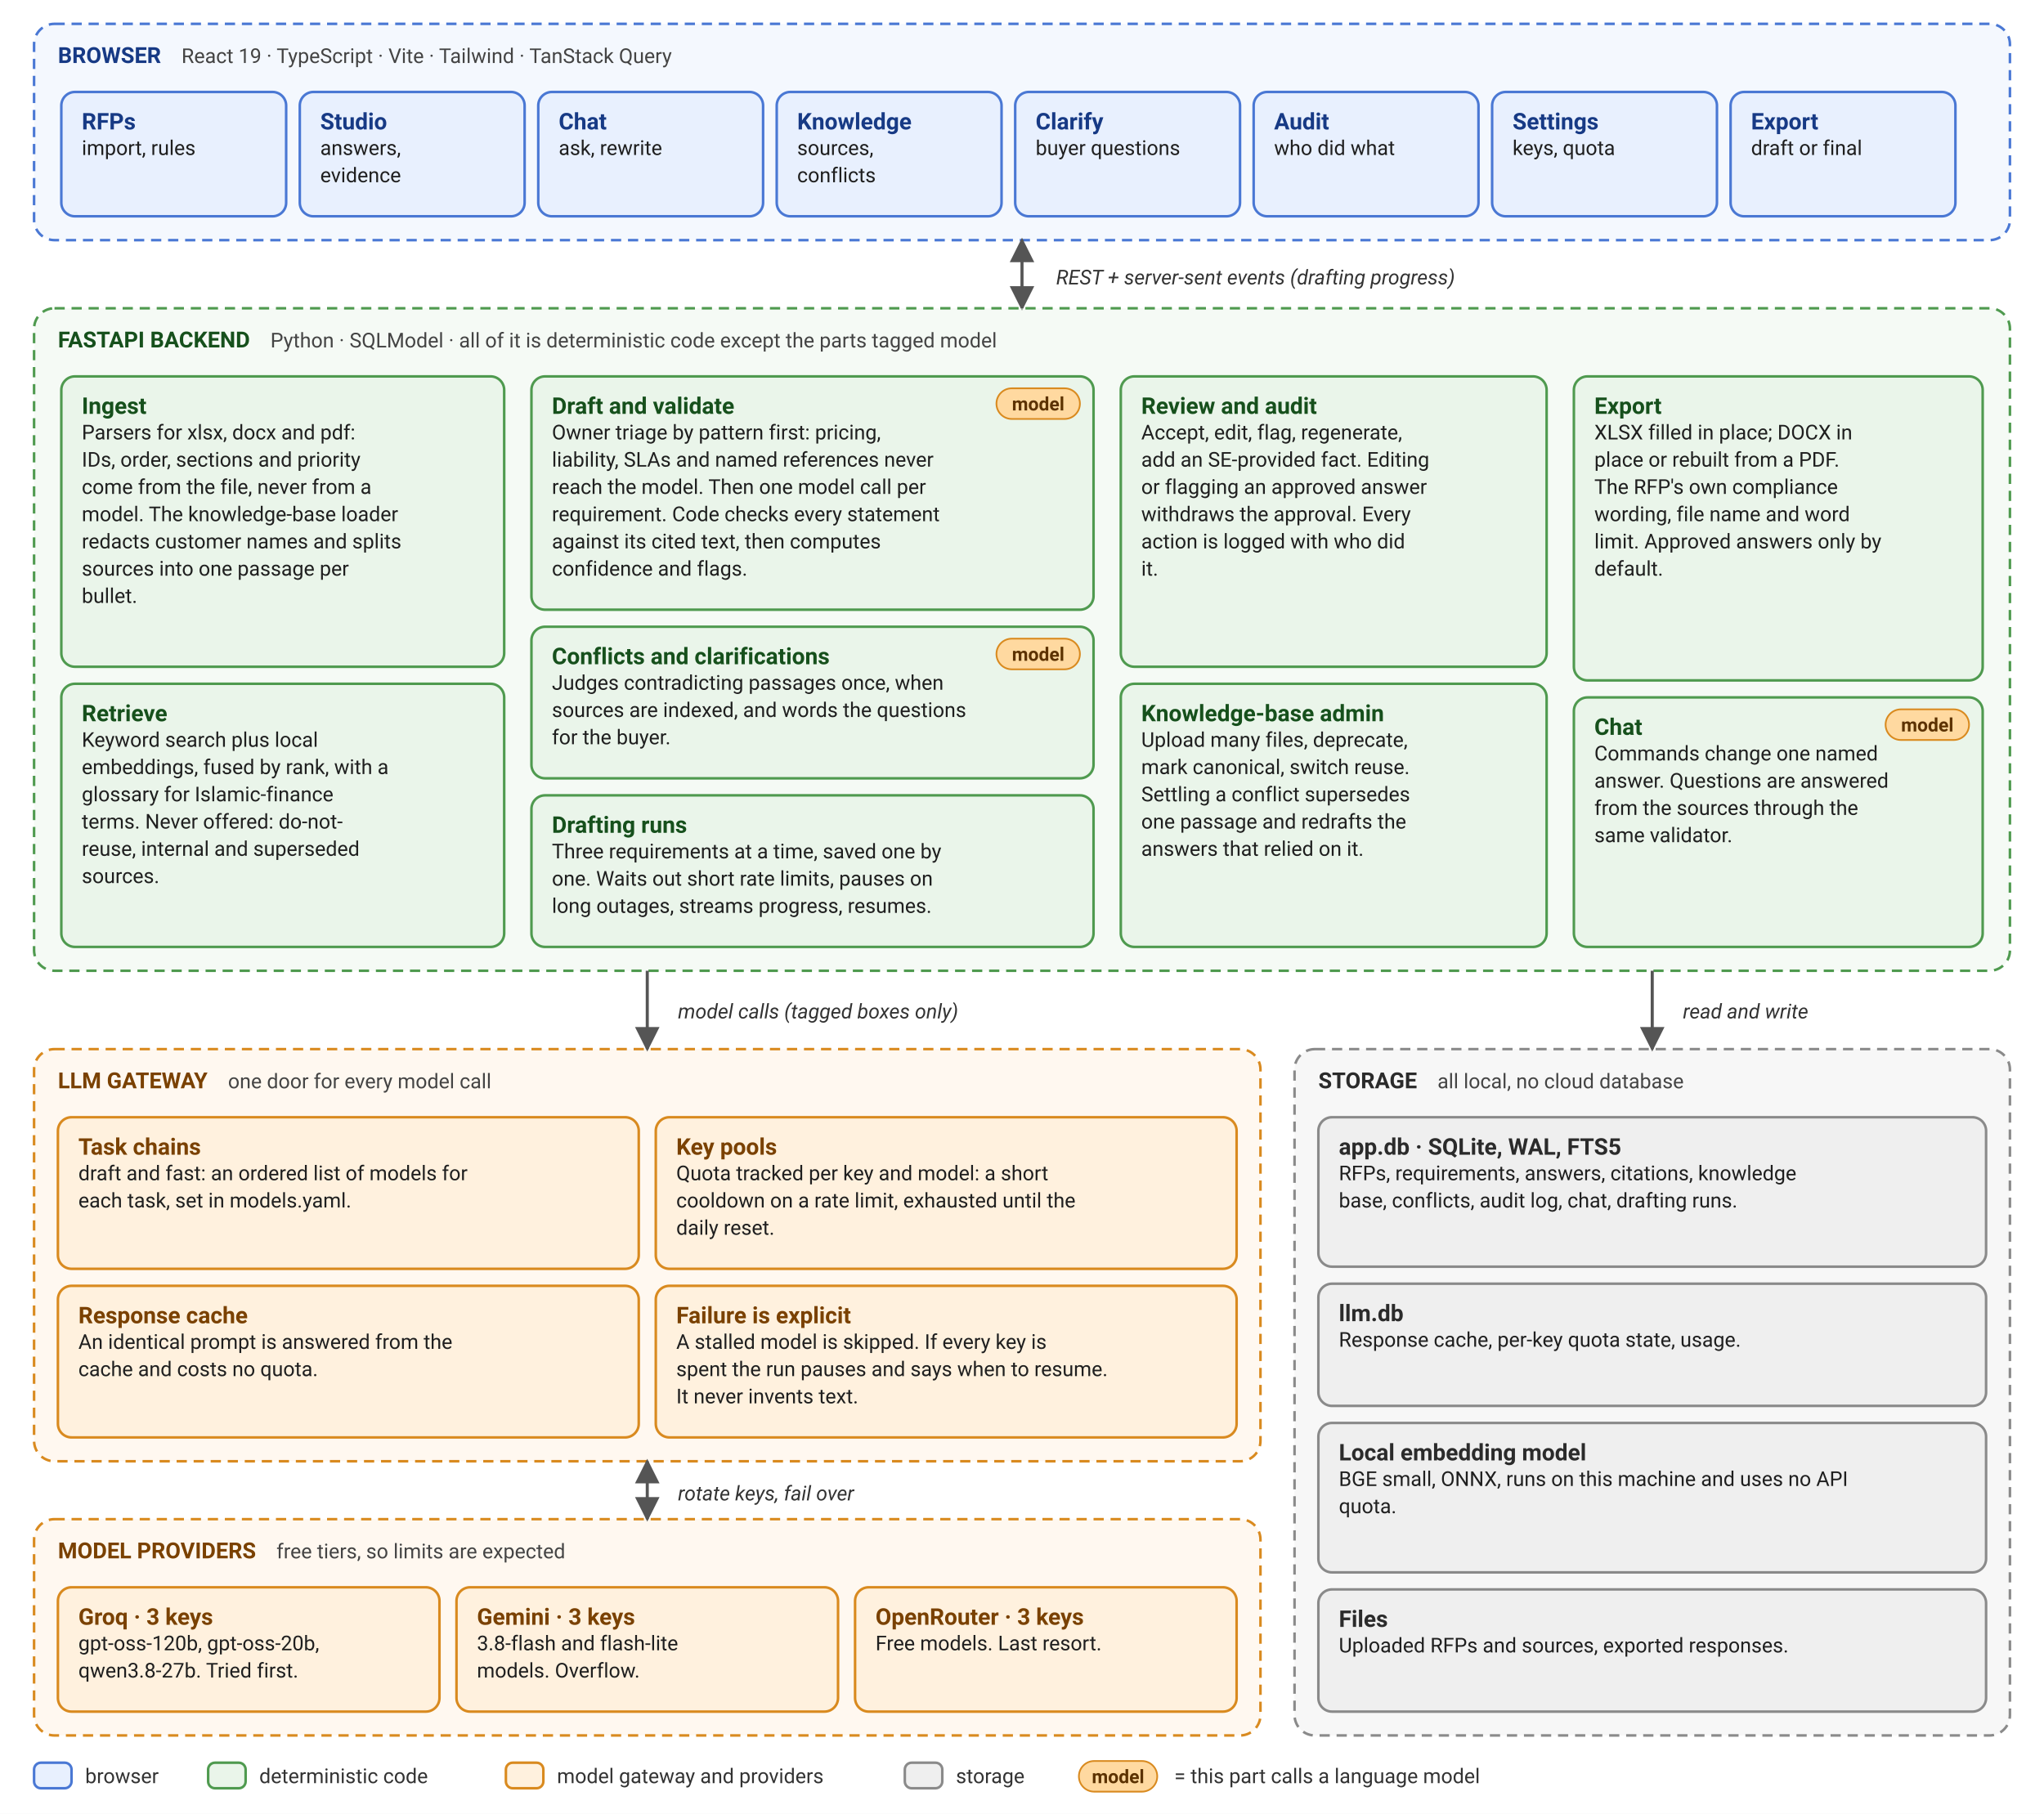
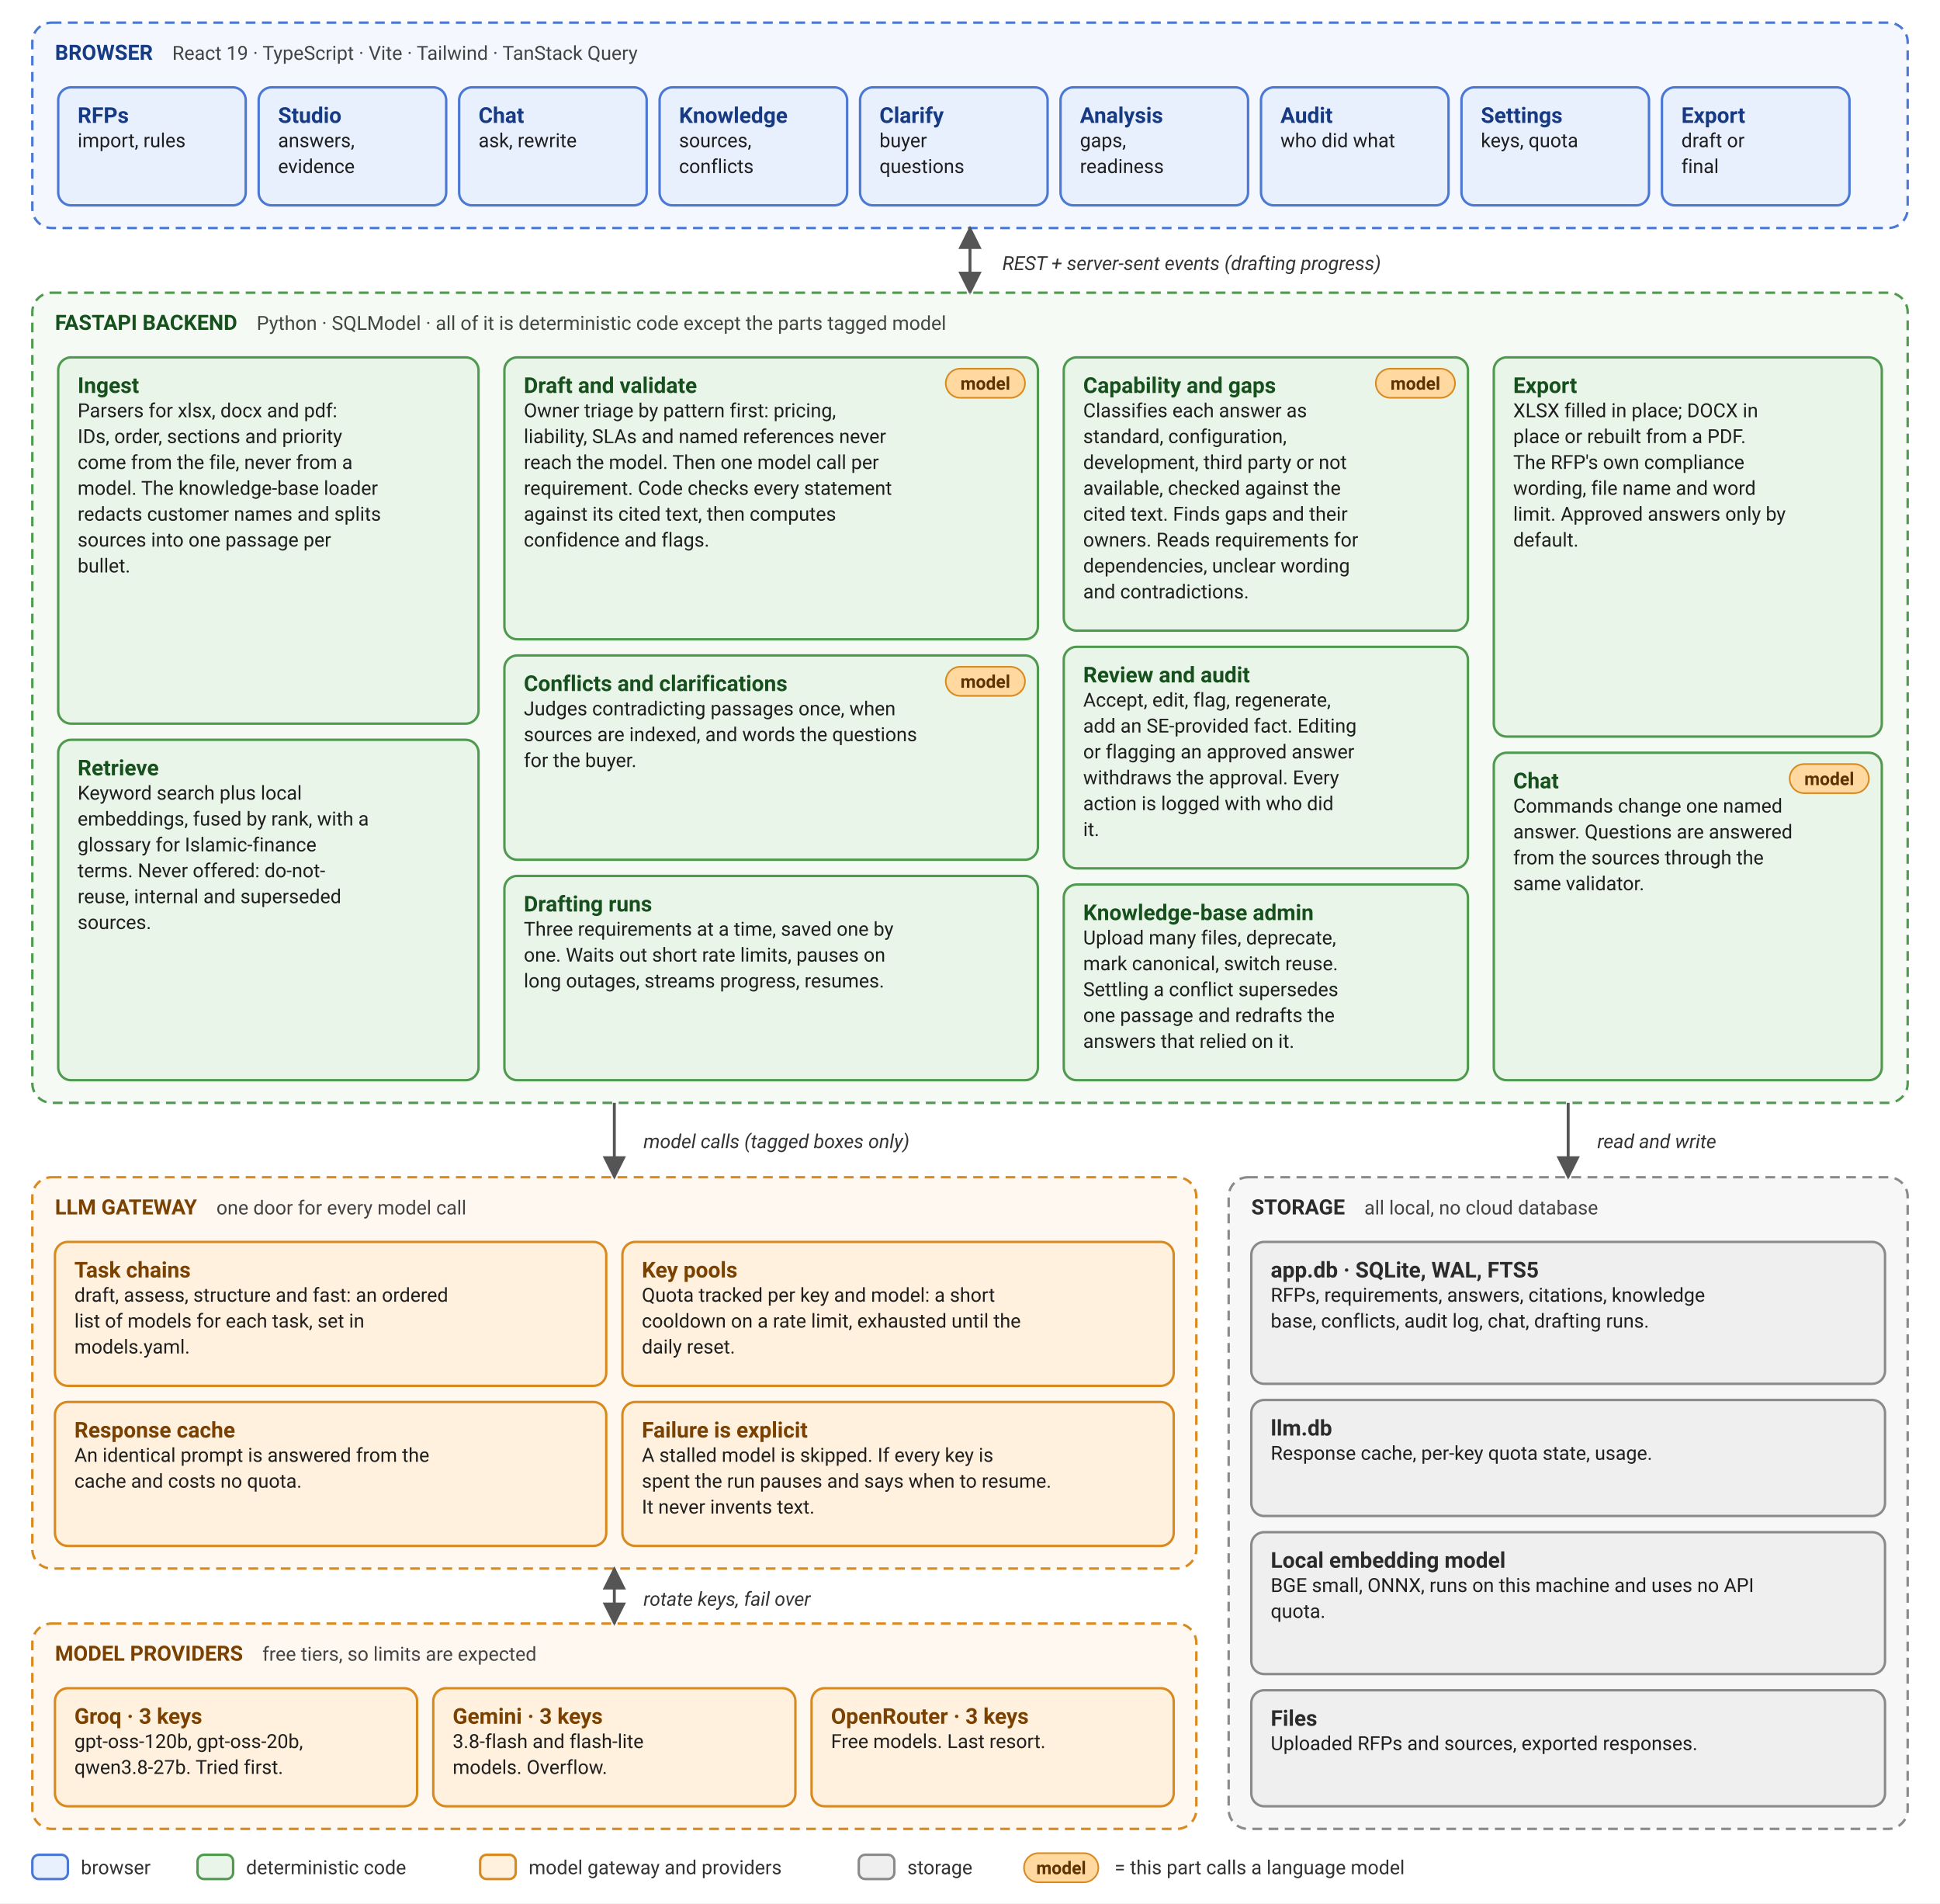
- <svg xmlns="http://www.w3.org/2000/svg" viewBox="0 0 1200 1065" width="1200" height="1065" font-family="'Segoe UI', Roboto, 'Helvetica Neue', Arial, sans-serif" role="img" aria-labelledby="t d">
+ <svg xmlns="http://www.w3.org/2000/svg" viewBox="0 0 1200 1177" width="1200" height="1177" font-family="'Segoe UI', Roboto, 'Helvetica Neue', Arial, sans-serif" role="img" aria-labelledby="t d">
  <defs>
    <marker id="arr" viewBox="0 0 10 10" refX="9" refY="5" markerWidth="8" markerHeight="8" orient="auto-start-reverse">
      <path d="M0,0 L10,5 L0,10 z" fill="#555" />
    </marker>
  </defs>
-   <rect width="1200" height="1065" fill="#ffffff" />
+   <rect width="1200" height="1177" fill="#ffffff" />
  <rect x="20" y="14" width="1160" height="127" rx="12" fill="#e8f0fe" fill-opacity="0.45" stroke="#4a78d4" stroke-width="1.5" stroke-dasharray="6 4" />
  <text x="34" y="37" font-size="13" font-weight="700" fill="#173a85">BROWSER<tspan dx="12" font-size="12" font-weight="400" fill="#444">React 19 · TypeScript · Vite · Tailwind · TanStack Query</tspan>
  </text>
-   <rect x="36" y="54" width="132" height="73" rx="8" fill="#e8f0fe" stroke="#4a78d4" stroke-width="1.5" />
+   <rect x="36" y="54" width="116" height="73" rx="8" fill="#e8f0fe" stroke="#4a78d4" stroke-width="1.5" />
  <text x="48" y="76" font-size="13.5" fill="#173a85" text-anchor="start" font-weight="700">RFPs</text>
  <text x="48" y="91" font-size="12" fill="#1f1f1f" text-anchor="start">import, rules</text>
-   <rect x="176" y="54" width="132" height="73" rx="8" fill="#e8f0fe" stroke="#4a78d4" stroke-width="1.5" />
-   <text x="188" y="76" font-size="13.5" fill="#173a85" text-anchor="start" font-weight="700">Studio</text>
-   <text x="188" y="91" font-size="12" fill="#1f1f1f" text-anchor="start">answers,</text>
-   <text x="188" y="107" font-size="12" fill="#1f1f1f" text-anchor="start">evidence</text>
-   <rect x="316" y="54" width="132" height="73" rx="8" fill="#e8f0fe" stroke="#4a78d4" stroke-width="1.5" />
-   <text x="328" y="76" font-size="13.5" fill="#173a85" text-anchor="start" font-weight="700">Chat</text>
-   <text x="328" y="91" font-size="12" fill="#1f1f1f" text-anchor="start">ask, rewrite</text>
-   <rect x="456" y="54" width="132" height="73" rx="8" fill="#e8f0fe" stroke="#4a78d4" stroke-width="1.5" />
-   <text x="468" y="76" font-size="13.5" fill="#173a85" text-anchor="start" font-weight="700">Knowledge</text>
-   <text x="468" y="91" font-size="12" fill="#1f1f1f" text-anchor="start">sources,</text>
-   <text x="468" y="107" font-size="12" fill="#1f1f1f" text-anchor="start">conflicts</text>
-   <rect x="596" y="54" width="132" height="73" rx="8" fill="#e8f0fe" stroke="#4a78d4" stroke-width="1.5" />
-   <text x="608" y="76" font-size="13.5" fill="#173a85" text-anchor="start" font-weight="700">Clarify</text>
-   <text x="608" y="91" font-size="12" fill="#1f1f1f" text-anchor="start">buyer questions</text>
-   <rect x="736" y="54" width="132" height="73" rx="8" fill="#e8f0fe" stroke="#4a78d4" stroke-width="1.5" />
-   <text x="748" y="76" font-size="13.5" fill="#173a85" text-anchor="start" font-weight="700">Audit</text>
-   <text x="748" y="91" font-size="12" fill="#1f1f1f" text-anchor="start">who did what</text>
-   <rect x="876" y="54" width="132" height="73" rx="8" fill="#e8f0fe" stroke="#4a78d4" stroke-width="1.5" />
-   <text x="888" y="76" font-size="13.5" fill="#173a85" text-anchor="start" font-weight="700">Settings</text>
-   <text x="888" y="91" font-size="12" fill="#1f1f1f" text-anchor="start">keys, quota</text>
-   <rect x="1016" y="54" width="132" height="73" rx="8" fill="#e8f0fe" stroke="#4a78d4" stroke-width="1.5" />
-   <text x="1028" y="76" font-size="13.5" fill="#173a85" text-anchor="start" font-weight="700">Export</text>
-   <text x="1028" y="91" font-size="12" fill="#1f1f1f" text-anchor="start">draft or final</text>
+   <rect x="160" y="54" width="116" height="73" rx="8" fill="#e8f0fe" stroke="#4a78d4" stroke-width="1.5" />
+   <text x="172" y="76" font-size="13.5" fill="#173a85" text-anchor="start" font-weight="700">Studio</text>
+   <text x="172" y="91" font-size="12" fill="#1f1f1f" text-anchor="start">answers,</text>
+   <text x="172" y="107" font-size="12" fill="#1f1f1f" text-anchor="start">evidence</text>
+   <rect x="284" y="54" width="116" height="73" rx="8" fill="#e8f0fe" stroke="#4a78d4" stroke-width="1.5" />
+   <text x="296" y="76" font-size="13.5" fill="#173a85" text-anchor="start" font-weight="700">Chat</text>
+   <text x="296" y="91" font-size="12" fill="#1f1f1f" text-anchor="start">ask, rewrite</text>
+   <rect x="408" y="54" width="116" height="73" rx="8" fill="#e8f0fe" stroke="#4a78d4" stroke-width="1.5" />
+   <text x="420" y="76" font-size="13.5" fill="#173a85" text-anchor="start" font-weight="700">Knowledge</text>
+   <text x="420" y="91" font-size="12" fill="#1f1f1f" text-anchor="start">sources,</text>
+   <text x="420" y="107" font-size="12" fill="#1f1f1f" text-anchor="start">conflicts</text>
+   <rect x="532" y="54" width="116" height="73" rx="8" fill="#e8f0fe" stroke="#4a78d4" stroke-width="1.5" />
+   <text x="544" y="76" font-size="13.5" fill="#173a85" text-anchor="start" font-weight="700">Clarify</text>
+   <text x="544" y="91" font-size="12" fill="#1f1f1f" text-anchor="start">buyer</text>
+   <text x="544" y="107" font-size="12" fill="#1f1f1f" text-anchor="start">questions</text>
+   <rect x="656" y="54" width="116" height="73" rx="8" fill="#e8f0fe" stroke="#4a78d4" stroke-width="1.5" />
+   <text x="668" y="76" font-size="13.5" fill="#173a85" text-anchor="start" font-weight="700">Analysis</text>
+   <text x="668" y="91" font-size="12" fill="#1f1f1f" text-anchor="start">gaps,</text>
+   <text x="668" y="107" font-size="12" fill="#1f1f1f" text-anchor="start">readiness</text>
+   <rect x="780" y="54" width="116" height="73" rx="8" fill="#e8f0fe" stroke="#4a78d4" stroke-width="1.5" />
+   <text x="792" y="76" font-size="13.5" fill="#173a85" text-anchor="start" font-weight="700">Audit</text>
+   <text x="792" y="91" font-size="12" fill="#1f1f1f" text-anchor="start">who did what</text>
+   <rect x="904" y="54" width="116" height="73" rx="8" fill="#e8f0fe" stroke="#4a78d4" stroke-width="1.5" />
+   <text x="916" y="76" font-size="13.5" fill="#173a85" text-anchor="start" font-weight="700">Settings</text>
+   <text x="916" y="91" font-size="12" fill="#1f1f1f" text-anchor="start">keys, quota</text>
+   <rect x="1028" y="54" width="116" height="73" rx="8" fill="#e8f0fe" stroke="#4a78d4" stroke-width="1.5" />
+   <text x="1040" y="76" font-size="13.5" fill="#173a85" text-anchor="start" font-weight="700">Export</text>
+   <text x="1040" y="91" font-size="12" fill="#1f1f1f" text-anchor="start">draft or</text>
+   <text x="1040" y="107" font-size="12" fill="#1f1f1f" text-anchor="start">final</text>
  <path d="M600,141 L600,181" stroke="#555" stroke-width="1.8" fill="none" marker-start="url(#arr)" marker-end="url(#arr)" />
  <rect x="614" y="154" width="309.0" height="19" rx="4" fill="#ffffff" fill-opacity="0.92" />
  <text x="620" y="167" font-size="12" fill="#333" text-anchor="start" font-style="italic">REST + server-sent events (drafting progress)</text>
-   <rect x="20" y="181" width="1160" height="389" rx="12" fill="#eaf5ea" fill-opacity="0.45" stroke="#4f9a4f" stroke-width="1.5" stroke-dasharray="6 4" />
+   <rect x="20" y="181" width="1160" height="501" rx="12" fill="#eaf5ea" fill-opacity="0.45" stroke="#4f9a4f" stroke-width="1.5" stroke-dasharray="6 4" />
  <text x="34" y="204" font-size="13" font-weight="700" fill="#16501c">FASTAPI BACKEND<tspan dx="12" font-size="12" font-weight="400" fill="#444">Python · SQLModel · all of it is deterministic code except the parts tagged model</tspan>
  </text>
-   <rect x="36" y="221" width="260" height="170.5" rx="8" fill="#eaf5ea" stroke="#4f9a4f" stroke-width="1.5" />
+   <rect x="36" y="221" width="260" height="226.5" rx="8" fill="#eaf5ea" stroke="#4f9a4f" stroke-width="1.5" />
  <text x="48" y="243" font-size="13.5" fill="#16501c" text-anchor="start" font-weight="700">Ingest</text>
  <text x="48" y="258" font-size="12" fill="#1f1f1f" text-anchor="start">Parsers for xlsx, docx and pdf:</text>
  <text x="48" y="274" font-size="12" fill="#1f1f1f" text-anchor="start">IDs, order, sections and priority</text>
  <text x="48" y="290" font-size="12" fill="#1f1f1f" text-anchor="start">come from the file, never from a</text>
  <text x="48" y="306" font-size="12" fill="#1f1f1f" text-anchor="start">model. The knowledge-base loader</text>
  <text x="48" y="322" font-size="12" fill="#1f1f1f" text-anchor="start">redacts customer names and splits</text>
  <text x="48" y="338" font-size="12" fill="#1f1f1f" text-anchor="start">sources into one passage per</text>
  <text x="48" y="354" font-size="12" fill="#1f1f1f" text-anchor="start">bullet.</text>
-   <rect x="36" y="401.5" width="260" height="154.5" rx="8" fill="#eaf5ea" stroke="#4f9a4f" stroke-width="1.5" />
-   <text x="48" y="423.5" font-size="13.5" fill="#16501c" text-anchor="start" font-weight="700">Retrieve</text>
-   <text x="48" y="438.5" font-size="12" fill="#1f1f1f" text-anchor="start">Keyword search plus local</text>
-   <text x="48" y="454.5" font-size="12" fill="#1f1f1f" text-anchor="start">embeddings, fused by rank, with a</text>
-   <text x="48" y="470.5" font-size="12" fill="#1f1f1f" text-anchor="start">glossary for Islamic-finance</text>
-   <text x="48" y="486.5" font-size="12" fill="#1f1f1f" text-anchor="start">terms. Never offered: do-not-</text>
-   <text x="48" y="502.5" font-size="12" fill="#1f1f1f" text-anchor="start">reuse, internal and superseded</text>
-   <text x="48" y="518.5" font-size="12" fill="#1f1f1f" text-anchor="start">sources.</text>
-   <rect x="312" y="221" width="330" height="137.0" rx="8" fill="#eaf5ea" stroke="#4f9a4f" stroke-width="1.5" />
+   <rect x="36" y="457.5" width="260" height="210.5" rx="8" fill="#eaf5ea" stroke="#4f9a4f" stroke-width="1.5" />
+   <text x="48" y="479.5" font-size="13.5" fill="#16501c" text-anchor="start" font-weight="700">Retrieve</text>
+   <text x="48" y="494.5" font-size="12" fill="#1f1f1f" text-anchor="start">Keyword search plus local</text>
+   <text x="48" y="510.5" font-size="12" fill="#1f1f1f" text-anchor="start">embeddings, fused by rank, with a</text>
+   <text x="48" y="526.5" font-size="12" fill="#1f1f1f" text-anchor="start">glossary for Islamic-finance</text>
+   <text x="48" y="542.5" font-size="12" fill="#1f1f1f" text-anchor="start">terms. Never offered: do-not-</text>
+   <text x="48" y="558.5" font-size="12" fill="#1f1f1f" text-anchor="start">reuse, internal and superseded</text>
+   <text x="48" y="574.5" font-size="12" fill="#1f1f1f" text-anchor="start">sources.</text>
+   <rect x="312" y="221" width="330" height="174.333" rx="8" fill="#eaf5ea" stroke="#4f9a4f" stroke-width="1.5" />
  <text x="324" y="243" font-size="13.5" fill="#16501c" text-anchor="start" font-weight="700">Draft and validate</text>
  <rect x="585" y="228" width="49" height="18" rx="9" fill="#ffd9a0" stroke="#d98a1f" />
  <text x="609.5" y="241" font-size="11" fill="#5c3200" text-anchor="middle" font-weight="700">model</text>
  <text x="324" y="258" font-size="12" fill="#1f1f1f" text-anchor="start">Owner triage by pattern first: pricing,</text>
  <text x="324" y="274" font-size="12" fill="#1f1f1f" text-anchor="start">liability, SLAs and named references never</text>
  <text x="324" y="290" font-size="12" fill="#1f1f1f" text-anchor="start">reach the model. Then one model call per</text>
  <text x="324" y="306" font-size="12" fill="#1f1f1f" text-anchor="start">requirement. Code checks every statement</text>
  <text x="324" y="322" font-size="12" fill="#1f1f1f" text-anchor="start">against its cited text, then computes</text>
  <text x="324" y="338" font-size="12" fill="#1f1f1f" text-anchor="start">confidence and flags.</text>
-   <rect x="312" y="368.0" width="330" height="89.0" rx="8" fill="#eaf5ea" stroke="#4f9a4f" stroke-width="1.5" />
-   <text x="324" y="390.0" font-size="13.5" fill="#16501c" text-anchor="start" font-weight="700">Conflicts and clarifications</text>
-   <rect x="585" y="375.0" width="49" height="18" rx="9" fill="#ffd9a0" stroke="#d98a1f" />
-   <text x="609.5" y="388.0" font-size="11" fill="#5c3200" text-anchor="middle" font-weight="700">model</text>
-   <text x="324" y="405.0" font-size="12" fill="#1f1f1f" text-anchor="start">Judges contradicting passages once, when</text>
-   <text x="324" y="421.0" font-size="12" fill="#1f1f1f" text-anchor="start">sources are indexed, and words the questions</text>
-   <text x="324" y="437.0" font-size="12" fill="#1f1f1f" text-anchor="start">for the buyer.</text>
-   <rect x="312" y="467.0" width="330" height="89.0" rx="8" fill="#eaf5ea" stroke="#4f9a4f" stroke-width="1.5" />
-   <text x="324" y="489.0" font-size="13.5" fill="#16501c" text-anchor="start" font-weight="700">Drafting runs</text>
-   <text x="324" y="504.0" font-size="12" fill="#1f1f1f" text-anchor="start">Three requirements at a time, saved one by</text>
-   <text x="324" y="520.0" font-size="12" fill="#1f1f1f" text-anchor="start">one. Waits out short rate limits, pauses on</text>
-   <text x="324" y="536.0" font-size="12" fill="#1f1f1f" text-anchor="start">long outages, streams progress, resumes.</text>
-   <rect x="658" y="221" width="250" height="170.5" rx="8" fill="#eaf5ea" stroke="#4f9a4f" stroke-width="1.5" />
-   <text x="670" y="243" font-size="13.5" fill="#16501c" text-anchor="start" font-weight="700">Review and audit</text>
-   <text x="670" y="258" font-size="12" fill="#1f1f1f" text-anchor="start">Accept, edit, flag, regenerate,</text>
-   <text x="670" y="274" font-size="12" fill="#1f1f1f" text-anchor="start">add an SE-provided fact. Editing</text>
-   <text x="670" y="290" font-size="12" fill="#1f1f1f" text-anchor="start">or flagging an approved answer</text>
-   <text x="670" y="306" font-size="12" fill="#1f1f1f" text-anchor="start">withdraws the approval. Every</text>
-   <text x="670" y="322" font-size="12" fill="#1f1f1f" text-anchor="start">action is logged with who did</text>
-   <text x="670" y="338" font-size="12" fill="#1f1f1f" text-anchor="start">it.</text>
-   <rect x="658" y="401.5" width="250" height="154.5" rx="8" fill="#eaf5ea" stroke="#4f9a4f" stroke-width="1.5" />
-   <text x="670" y="423.5" font-size="13.5" fill="#16501c" text-anchor="start" font-weight="700">Knowledge-base admin</text>
-   <text x="670" y="438.5" font-size="12" fill="#1f1f1f" text-anchor="start">Upload many files, deprecate,</text>
-   <text x="670" y="454.5" font-size="12" fill="#1f1f1f" text-anchor="start">mark canonical, switch reuse.</text>
-   <text x="670" y="470.5" font-size="12" fill="#1f1f1f" text-anchor="start">Settling a conflict supersedes</text>
-   <text x="670" y="486.5" font-size="12" fill="#1f1f1f" text-anchor="start">one passage and redrafts the</text>
-   <text x="670" y="502.5" font-size="12" fill="#1f1f1f" text-anchor="start">answers that relied on it.</text>
-   <rect x="924" y="221" width="240" height="178.5" rx="8" fill="#eaf5ea" stroke="#4f9a4f" stroke-width="1.5" />
+   <rect x="312" y="405.333" width="330" height="126.333" rx="8" fill="#eaf5ea" stroke="#4f9a4f" stroke-width="1.5" />
+   <text x="324" y="427.333" font-size="13.5" fill="#16501c" text-anchor="start" font-weight="700">Conflicts and clarifications</text>
+   <rect x="585" y="412.333" width="49" height="18" rx="9" fill="#ffd9a0" stroke="#d98a1f" />
+   <text x="609.5" y="425.333" font-size="11" fill="#5c3200" text-anchor="middle" font-weight="700">model</text>
+   <text x="324" y="442.333" font-size="12" fill="#1f1f1f" text-anchor="start">Judges contradicting passages once, when</text>
+   <text x="324" y="458.333" font-size="12" fill="#1f1f1f" text-anchor="start">sources are indexed, and words the questions</text>
+   <text x="324" y="474.333" font-size="12" fill="#1f1f1f" text-anchor="start">for the buyer.</text>
+   <rect x="312" y="541.667" width="330" height="126.333" rx="8" fill="#eaf5ea" stroke="#4f9a4f" stroke-width="1.5" />
+   <text x="324" y="563.667" font-size="13.5" fill="#16501c" text-anchor="start" font-weight="700">Drafting runs</text>
+   <text x="324" y="578.667" font-size="12" fill="#1f1f1f" text-anchor="start">Three requirements at a time, saved one by</text>
+   <text x="324" y="594.667" font-size="12" fill="#1f1f1f" text-anchor="start">one. Waits out short rate limits, pauses on</text>
+   <text x="324" y="610.667" font-size="12" fill="#1f1f1f" text-anchor="start">long outages, streams progress, resumes.</text>
+   <rect x="658" y="221" width="250" height="169.0" rx="8" fill="#eaf5ea" stroke="#4f9a4f" stroke-width="1.5" />
+   <text x="670" y="243" font-size="13.5" fill="#16501c" text-anchor="start" font-weight="700">Capability and gaps</text>
+   <rect x="851" y="228" width="49" height="18" rx="9" fill="#ffd9a0" stroke="#d98a1f" />
+   <text x="875.5" y="241" font-size="11" fill="#5c3200" text-anchor="middle" font-weight="700">model</text>
+   <text x="670" y="258" font-size="12" fill="#1f1f1f" text-anchor="start">Classifies each answer as</text>
+   <text x="670" y="274" font-size="12" fill="#1f1f1f" text-anchor="start">standard, configuration,</text>
+   <text x="670" y="290" font-size="12" fill="#1f1f1f" text-anchor="start">development, third party or not</text>
+   <text x="670" y="306" font-size="12" fill="#1f1f1f" text-anchor="start">available, checked against the</text>
+   <text x="670" y="322" font-size="12" fill="#1f1f1f" text-anchor="start">cited text. Finds gaps and their</text>
+   <text x="670" y="338" font-size="12" fill="#1f1f1f" text-anchor="start">owners. Reads requirements for</text>
+   <text x="670" y="354" font-size="12" fill="#1f1f1f" text-anchor="start">dependencies, unclear wording</text>
+   <text x="670" y="370" font-size="12" fill="#1f1f1f" text-anchor="start">and contradictions.</text>
+   <rect x="658" y="400.0" width="250" height="137.0" rx="8" fill="#eaf5ea" stroke="#4f9a4f" stroke-width="1.5" />
+   <text x="670" y="422.0" font-size="13.5" fill="#16501c" text-anchor="start" font-weight="700">Review and audit</text>
+   <text x="670" y="437.0" font-size="12" fill="#1f1f1f" text-anchor="start">Accept, edit, flag, regenerate,</text>
+   <text x="670" y="453.0" font-size="12" fill="#1f1f1f" text-anchor="start">add an SE-provided fact. Editing</text>
+   <text x="670" y="469.0" font-size="12" fill="#1f1f1f" text-anchor="start">or flagging an approved answer</text>
+   <text x="670" y="485.0" font-size="12" fill="#1f1f1f" text-anchor="start">withdraws the approval. Every</text>
+   <text x="670" y="501.0" font-size="12" fill="#1f1f1f" text-anchor="start">action is logged with who did</text>
+   <text x="670" y="517.0" font-size="12" fill="#1f1f1f" text-anchor="start">it.</text>
+   <rect x="658" y="547.0" width="250" height="121.0" rx="8" fill="#eaf5ea" stroke="#4f9a4f" stroke-width="1.5" />
+   <text x="670" y="569.0" font-size="13.5" fill="#16501c" text-anchor="start" font-weight="700">Knowledge-base admin</text>
+   <text x="670" y="584.0" font-size="12" fill="#1f1f1f" text-anchor="start">Upload many files, deprecate,</text>
+   <text x="670" y="600.0" font-size="12" fill="#1f1f1f" text-anchor="start">mark canonical, switch reuse.</text>
+   <text x="670" y="616.0" font-size="12" fill="#1f1f1f" text-anchor="start">Settling a conflict supersedes</text>
+   <text x="670" y="632.0" font-size="12" fill="#1f1f1f" text-anchor="start">one passage and redrafts the</text>
+   <text x="670" y="648.0" font-size="12" fill="#1f1f1f" text-anchor="start">answers that relied on it.</text>
+   <rect x="924" y="221" width="240" height="234.5" rx="8" fill="#eaf5ea" stroke="#4f9a4f" stroke-width="1.5" />
  <text x="936" y="243" font-size="13.5" fill="#16501c" text-anchor="start" font-weight="700">Export</text>
  <text x="936" y="258" font-size="12" fill="#1f1f1f" text-anchor="start">XLSX filled in place; DOCX in</text>
  <text x="936" y="274" font-size="12" fill="#1f1f1f" text-anchor="start">place or rebuilt from a PDF.</text>
  <text x="936" y="290" font-size="12" fill="#1f1f1f" text-anchor="start">The RFP's own compliance</text>
  <text x="936" y="306" font-size="12" fill="#1f1f1f" text-anchor="start">wording, file name and word</text>
  <text x="936" y="322" font-size="12" fill="#1f1f1f" text-anchor="start">limit. Approved answers only by</text>
  <text x="936" y="338" font-size="12" fill="#1f1f1f" text-anchor="start">default.</text>
-   <rect x="924" y="409.5" width="240" height="146.5" rx="8" fill="#eaf5ea" stroke="#4f9a4f" stroke-width="1.5" />
-   <text x="936" y="431.5" font-size="13.5" fill="#16501c" text-anchor="start" font-weight="700">Chat</text>
-   <rect x="1107" y="416.5" width="49" height="18" rx="9" fill="#ffd9a0" stroke="#d98a1f" />
-   <text x="1131.5" y="429.5" font-size="11" fill="#5c3200" text-anchor="middle" font-weight="700">model</text>
-   <text x="936" y="446.5" font-size="12" fill="#1f1f1f" text-anchor="start">Commands change one named</text>
-   <text x="936" y="462.5" font-size="12" fill="#1f1f1f" text-anchor="start">answer. Questions are answered</text>
-   <text x="936" y="478.5" font-size="12" fill="#1f1f1f" text-anchor="start">from the sources through the</text>
-   <text x="936" y="494.5" font-size="12" fill="#1f1f1f" text-anchor="start">same validator.</text>
-   <rect x="20" y="616" width="720" height="242" rx="12" fill="#fff1de" fill-opacity="0.45" stroke="#d98a1f" stroke-width="1.5" stroke-dasharray="6 4" />
-   <text x="34" y="639" font-size="13" font-weight="700" fill="#7a4100">LLM GATEWAY<tspan dx="12" font-size="12" font-weight="400" fill="#444">one door for every model call</tspan>
-   </text>
-   <rect x="34.0" y="656" width="341.0" height="89" rx="8" fill="#fff1de" stroke="#d98a1f" stroke-width="1.5" />
-   <text x="46.0" y="678" font-size="13.5" fill="#7a4100" text-anchor="start" font-weight="700">Task chains</text>
-   <text x="46.0" y="693" font-size="12" fill="#1f1f1f" text-anchor="start">draft and fast: an ordered list of models for</text>
-   <text x="46.0" y="709" font-size="12" fill="#1f1f1f" text-anchor="start">each task, set in models.yaml.</text>
-   <rect x="385.0" y="656" width="341.0" height="89" rx="8" fill="#fff1de" stroke="#d98a1f" stroke-width="1.5" />
-   <text x="397.0" y="678" font-size="13.5" fill="#7a4100" text-anchor="start" font-weight="700">Key pools</text>
-   <text x="397.0" y="693" font-size="12" fill="#1f1f1f" text-anchor="start">Quota tracked per key and model: a short</text>
-   <text x="397.0" y="709" font-size="12" fill="#1f1f1f" text-anchor="start">cooldown on a rate limit, exhausted until the</text>
-   <text x="397.0" y="725" font-size="12" fill="#1f1f1f" text-anchor="start">daily reset.</text>
-   <rect x="34.0" y="755" width="341.0" height="89" rx="8" fill="#fff1de" stroke="#d98a1f" stroke-width="1.5" />
-   <text x="46.0" y="777" font-size="13.5" fill="#7a4100" text-anchor="start" font-weight="700">Response cache</text>
-   <text x="46.0" y="792" font-size="12" fill="#1f1f1f" text-anchor="start">An identical prompt is answered from the</text>
-   <text x="46.0" y="808" font-size="12" fill="#1f1f1f" text-anchor="start">cache and costs no quota.</text>
-   <rect x="385.0" y="755" width="341.0" height="89" rx="8" fill="#fff1de" stroke="#d98a1f" stroke-width="1.5" />
-   <text x="397.0" y="777" font-size="13.5" fill="#7a4100" text-anchor="start" font-weight="700">Failure is explicit</text>
-   <text x="397.0" y="792" font-size="12" fill="#1f1f1f" text-anchor="start">A stalled model is skipped. If every key is</text>
-   <text x="397.0" y="808" font-size="12" fill="#1f1f1f" text-anchor="start">spent the run pauses and says when to resume.</text>
-   <text x="397.0" y="824" font-size="12" fill="#1f1f1f" text-anchor="start">It never invents text.</text>
-   <rect x="20" y="892" width="720" height="127" rx="12" fill="#fff1de" fill-opacity="0.45" stroke="#d98a1f" stroke-width="1.5" stroke-dasharray="6 4" />
-   <text x="34" y="915" font-size="13" font-weight="700" fill="#7a4100">MODEL PROVIDERS<tspan dx="12" font-size="12" font-weight="400" fill="#444">free tiers, so limits are expected</tspan>
-   </text>
-   <rect x="34.0" y="932" width="224.0" height="73" rx="8" fill="#fff1de" stroke="#d98a1f" stroke-width="1.5" />
-   <text x="46.0" y="954" font-size="13.5" fill="#7a4100" text-anchor="start" font-weight="700">Groq · 3 keys</text>
-   <text x="46.0" y="969" font-size="12" fill="#1f1f1f" text-anchor="start">gpt-oss-120b, gpt-oss-20b,</text>
-   <text x="46.0" y="985" font-size="12" fill="#1f1f1f" text-anchor="start">qwen3.8-27b. Tried first.</text>
-   <rect x="268.0" y="932" width="224.0" height="73" rx="8" fill="#fff1de" stroke="#d98a1f" stroke-width="1.5" />
-   <text x="280.0" y="954" font-size="13.5" fill="#7a4100" text-anchor="start" font-weight="700">Gemini · 3 keys</text>
-   <text x="280.0" y="969" font-size="12" fill="#1f1f1f" text-anchor="start">3.8-flash and flash-lite</text>
-   <text x="280.0" y="985" font-size="12" fill="#1f1f1f" text-anchor="start">models. Overflow.</text>
-   <rect x="502.0" y="932" width="224.0" height="73" rx="8" fill="#fff1de" stroke="#d98a1f" stroke-width="1.5" />
-   <text x="514.0" y="954" font-size="13.5" fill="#7a4100" text-anchor="start" font-weight="700">OpenRouter · 3 keys</text>
-   <text x="514.0" y="969" font-size="12" fill="#1f1f1f" text-anchor="start">Free models. Last resort.</text>
-   <path d="M380.0,858 L380.0,892" stroke="#555" stroke-width="1.8" fill="none" marker-start="url(#arr)" marker-end="url(#arr)" />
-   <rect x="392.0" y="868" width="157.2" height="19" rx="4" fill="#ffffff" fill-opacity="0.92" />
-   <text x="398.0" y="881" font-size="12" fill="#333" text-anchor="start" font-style="italic">rotate keys, fail over</text>
-   <rect x="760" y="616" width="420" height="403" rx="12" fill="#efefef" fill-opacity="0.45" stroke="#8a8a8a" stroke-width="1.5" stroke-dasharray="6 4" />
-   <text x="774" y="639" font-size="13" font-weight="700" fill="#2b2b2b">STORAGE<tspan dx="12" font-size="12" font-weight="400" fill="#444">all local, no cloud database</tspan>
-   </text>
-   <rect x="774" y="656" width="392" height="87.75" rx="8" fill="#efefef" stroke="#8a8a8a" stroke-width="1.5" />
-   <text x="786" y="678" font-size="13.5" fill="#2b2b2b" text-anchor="start" font-weight="700">app.db · SQLite, WAL, FTS5</text>
-   <text x="786" y="693" font-size="12" fill="#1f1f1f" text-anchor="start">RFPs, requirements, answers, citations, knowledge</text>
-   <text x="786" y="709" font-size="12" fill="#1f1f1f" text-anchor="start">base, conflicts, audit log, chat, drafting runs.</text>
-   <rect x="774" y="753.75" width="392" height="71.75" rx="8" fill="#efefef" stroke="#8a8a8a" stroke-width="1.5" />
-   <text x="786" y="775.75" font-size="13.5" fill="#2b2b2b" text-anchor="start" font-weight="700">llm.db</text>
-   <text x="786" y="790.75" font-size="12" fill="#1f1f1f" text-anchor="start">Response cache, per-key quota state, usage.</text>
-   <rect x="774" y="835.5" width="392" height="87.75" rx="8" fill="#efefef" stroke="#8a8a8a" stroke-width="1.5" />
-   <text x="786" y="857.5" font-size="13.5" fill="#2b2b2b" text-anchor="start" font-weight="700">Local embedding model</text>
-   <text x="786" y="872.5" font-size="12" fill="#1f1f1f" text-anchor="start">BGE small, ONNX, runs on this machine and uses no API</text>
-   <text x="786" y="888.5" font-size="12" fill="#1f1f1f" text-anchor="start">quota.</text>
-   <rect x="774" y="933.25" width="392" height="71.75" rx="8" fill="#efefef" stroke="#8a8a8a" stroke-width="1.5" />
-   <text x="786" y="955.25" font-size="13.5" fill="#2b2b2b" text-anchor="start" font-weight="700">Files</text>
-   <text x="786" y="970.25" font-size="12" fill="#1f1f1f" text-anchor="start">Uploaded RFPs and sources, exported responses.</text>
-   <polyline points="380,570 380,616" stroke="#555" stroke-width="1.8" fill="none" marker-end="url(#arr)" />
-   <rect x="392" y="585" width="216.6" height="19" rx="4" fill="#ffffff" fill-opacity="0.92" />
-   <text x="398" y="598" font-size="12" fill="#333" text-anchor="start" font-style="italic">model calls (tagged boxes only)</text>
-   <polyline points="970.0,570 970.0,616" stroke="#555" stroke-width="1.8" fill="none" marker-end="url(#arr)" />
-   <rect x="982.0" y="585" width="104.4" height="19" rx="4" fill="#ffffff" fill-opacity="0.92" />
-   <text x="988.0" y="598" font-size="12" fill="#333" text-anchor="start" font-style="italic">read and write</text>
-   <rect x="20" y="1035" width="22" height="15" rx="4" fill="#e8f0fe" stroke="#4a78d4" stroke-width="1.5" />
-   <text x="50" y="1047" font-size="12" fill="#333" text-anchor="start">browser</text>
-   <rect x="122.2" y="1035" width="22" height="15" rx="4" fill="#eaf5ea" stroke="#4f9a4f" stroke-width="1.5" />
-   <text x="152.2" y="1047" font-size="12" fill="#333" text-anchor="start">deterministic code</text>
-   <rect x="297.0" y="1035" width="22" height="15" rx="4" fill="#fff1de" stroke="#d98a1f" stroke-width="1.5" />
-   <text x="327.0" y="1047" font-size="12" fill="#333" text-anchor="start">model gateway and providers</text>
-   <rect x="531.2" y="1035" width="22" height="15" rx="4" fill="#efefef" stroke="#8a8a8a" stroke-width="1.5" />
-   <text x="561.2" y="1047" font-size="12" fill="#333" text-anchor="start">storage</text>
-   <rect x="633.4" y="1034" width="46" height="18" rx="9" fill="#ffd9a0" stroke="#d98a1f" />
-   <text x="656.4" y="1047" font-size="11" fill="#5c3200" text-anchor="middle" font-weight="700">model</text>
-   <text x="689.4" y="1047" font-size="12" fill="#333" text-anchor="start">= this part calls a language model</text>
+   <rect x="924" y="465.5" width="240" height="202.5" rx="8" fill="#eaf5ea" stroke="#4f9a4f" stroke-width="1.5" />
+   <text x="936" y="487.5" font-size="13.5" fill="#16501c" text-anchor="start" font-weight="700">Chat</text>
+   <rect x="1107" y="472.5" width="49" height="18" rx="9" fill="#ffd9a0" stroke="#d98a1f" />
+   <text x="1131.5" y="485.5" font-size="11" fill="#5c3200" text-anchor="middle" font-weight="700">model</text>
+   <text x="936" y="502.5" font-size="12" fill="#1f1f1f" text-anchor="start">Commands change one named</text>
+   <text x="936" y="518.5" font-size="12" fill="#1f1f1f" text-anchor="start">answer. Questions are answered</text>
+   <text x="936" y="534.5" font-size="12" fill="#1f1f1f" text-anchor="start">from the sources through the</text>
+   <text x="936" y="550.5" font-size="12" fill="#1f1f1f" text-anchor="start">same validator.</text>
+   <rect x="20" y="728" width="720" height="242" rx="12" fill="#fff1de" fill-opacity="0.45" stroke="#d98a1f" stroke-width="1.5" stroke-dasharray="6 4" />
+   <text x="34" y="751" font-size="13" font-weight="700" fill="#7a4100">LLM GATEWAY<tspan dx="12" font-size="12" font-weight="400" fill="#444">one door for every model call</tspan>
+   </text>
+   <rect x="34.0" y="768" width="341.0" height="89" rx="8" fill="#fff1de" stroke="#d98a1f" stroke-width="1.5" />
+   <text x="46.0" y="790" font-size="13.5" fill="#7a4100" text-anchor="start" font-weight="700">Task chains</text>
+   <text x="46.0" y="805" font-size="12" fill="#1f1f1f" text-anchor="start">draft, assess, structure and fast: an ordered</text>
+   <text x="46.0" y="821" font-size="12" fill="#1f1f1f" text-anchor="start">list of models for each task, set in</text>
+   <text x="46.0" y="837" font-size="12" fill="#1f1f1f" text-anchor="start">models.yaml.</text>
+   <rect x="385.0" y="768" width="341.0" height="89" rx="8" fill="#fff1de" stroke="#d98a1f" stroke-width="1.5" />
+   <text x="397.0" y="790" font-size="13.5" fill="#7a4100" text-anchor="start" font-weight="700">Key pools</text>
+   <text x="397.0" y="805" font-size="12" fill="#1f1f1f" text-anchor="start">Quota tracked per key and model: a short</text>
+   <text x="397.0" y="821" font-size="12" fill="#1f1f1f" text-anchor="start">cooldown on a rate limit, exhausted until the</text>
+   <text x="397.0" y="837" font-size="12" fill="#1f1f1f" text-anchor="start">daily reset.</text>
+   <rect x="34.0" y="867" width="341.0" height="89" rx="8" fill="#fff1de" stroke="#d98a1f" stroke-width="1.5" />
+   <text x="46.0" y="889" font-size="13.5" fill="#7a4100" text-anchor="start" font-weight="700">Response cache</text>
+   <text x="46.0" y="904" font-size="12" fill="#1f1f1f" text-anchor="start">An identical prompt is answered from the</text>
+   <text x="46.0" y="920" font-size="12" fill="#1f1f1f" text-anchor="start">cache and costs no quota.</text>
+   <rect x="385.0" y="867" width="341.0" height="89" rx="8" fill="#fff1de" stroke="#d98a1f" stroke-width="1.5" />
+   <text x="397.0" y="889" font-size="13.5" fill="#7a4100" text-anchor="start" font-weight="700">Failure is explicit</text>
+   <text x="397.0" y="904" font-size="12" fill="#1f1f1f" text-anchor="start">A stalled model is skipped. If every key is</text>
+   <text x="397.0" y="920" font-size="12" fill="#1f1f1f" text-anchor="start">spent the run pauses and says when to resume.</text>
+   <text x="397.0" y="936" font-size="12" fill="#1f1f1f" text-anchor="start">It never invents text.</text>
+   <rect x="20" y="1004" width="720" height="127" rx="12" fill="#fff1de" fill-opacity="0.45" stroke="#d98a1f" stroke-width="1.5" stroke-dasharray="6 4" />
+   <text x="34" y="1027" font-size="13" font-weight="700" fill="#7a4100">MODEL PROVIDERS<tspan dx="12" font-size="12" font-weight="400" fill="#444">free tiers, so limits are expected</tspan>
+   </text>
+   <rect x="34.0" y="1044" width="224.0" height="73" rx="8" fill="#fff1de" stroke="#d98a1f" stroke-width="1.5" />
+   <text x="46.0" y="1066" font-size="13.5" fill="#7a4100" text-anchor="start" font-weight="700">Groq · 3 keys</text>
+   <text x="46.0" y="1081" font-size="12" fill="#1f1f1f" text-anchor="start">gpt-oss-120b, gpt-oss-20b,</text>
+   <text x="46.0" y="1097" font-size="12" fill="#1f1f1f" text-anchor="start">qwen3.8-27b. Tried first.</text>
+   <rect x="268.0" y="1044" width="224.0" height="73" rx="8" fill="#fff1de" stroke="#d98a1f" stroke-width="1.5" />
+   <text x="280.0" y="1066" font-size="13.5" fill="#7a4100" text-anchor="start" font-weight="700">Gemini · 3 keys</text>
+   <text x="280.0" y="1081" font-size="12" fill="#1f1f1f" text-anchor="start">3.8-flash and flash-lite</text>
+   <text x="280.0" y="1097" font-size="12" fill="#1f1f1f" text-anchor="start">models. Overflow.</text>
+   <rect x="502.0" y="1044" width="224.0" height="73" rx="8" fill="#fff1de" stroke="#d98a1f" stroke-width="1.5" />
+   <text x="514.0" y="1066" font-size="13.5" fill="#7a4100" text-anchor="start" font-weight="700">OpenRouter · 3 keys</text>
+   <text x="514.0" y="1081" font-size="12" fill="#1f1f1f" text-anchor="start">Free models. Last resort.</text>
+   <path d="M380.0,970 L380.0,1004" stroke="#555" stroke-width="1.8" fill="none" marker-start="url(#arr)" marker-end="url(#arr)" />
+   <rect x="392.0" y="980" width="157.2" height="19" rx="4" fill="#ffffff" fill-opacity="0.92" />
+   <text x="398.0" y="993" font-size="12" fill="#333" text-anchor="start" font-style="italic">rotate keys, fail over</text>
+   <rect x="760" y="728" width="420" height="403" rx="12" fill="#efefef" fill-opacity="0.45" stroke="#8a8a8a" stroke-width="1.5" stroke-dasharray="6 4" />
+   <text x="774" y="751" font-size="13" font-weight="700" fill="#2b2b2b">STORAGE<tspan dx="12" font-size="12" font-weight="400" fill="#444">all local, no cloud database</tspan>
+   </text>
+   <rect x="774" y="768" width="392" height="87.75" rx="8" fill="#efefef" stroke="#8a8a8a" stroke-width="1.5" />
+   <text x="786" y="790" font-size="13.5" fill="#2b2b2b" text-anchor="start" font-weight="700">app.db · SQLite, WAL, FTS5</text>
+   <text x="786" y="805" font-size="12" fill="#1f1f1f" text-anchor="start">RFPs, requirements, answers, citations, knowledge</text>
+   <text x="786" y="821" font-size="12" fill="#1f1f1f" text-anchor="start">base, conflicts, audit log, chat, drafting runs.</text>
+   <rect x="774" y="865.75" width="392" height="71.75" rx="8" fill="#efefef" stroke="#8a8a8a" stroke-width="1.5" />
+   <text x="786" y="887.75" font-size="13.5" fill="#2b2b2b" text-anchor="start" font-weight="700">llm.db</text>
+   <text x="786" y="902.75" font-size="12" fill="#1f1f1f" text-anchor="start">Response cache, per-key quota state, usage.</text>
+   <rect x="774" y="947.5" width="392" height="87.75" rx="8" fill="#efefef" stroke="#8a8a8a" stroke-width="1.5" />
+   <text x="786" y="969.5" font-size="13.5" fill="#2b2b2b" text-anchor="start" font-weight="700">Local embedding model</text>
+   <text x="786" y="984.5" font-size="12" fill="#1f1f1f" text-anchor="start">BGE small, ONNX, runs on this machine and uses no API</text>
+   <text x="786" y="1000.5" font-size="12" fill="#1f1f1f" text-anchor="start">quota.</text>
+   <rect x="774" y="1045.25" width="392" height="71.75" rx="8" fill="#efefef" stroke="#8a8a8a" stroke-width="1.5" />
+   <text x="786" y="1067.25" font-size="13.5" fill="#2b2b2b" text-anchor="start" font-weight="700">Files</text>
+   <text x="786" y="1082.25" font-size="12" fill="#1f1f1f" text-anchor="start">Uploaded RFPs and sources, exported responses.</text>
+   <polyline points="380,682 380,728" stroke="#555" stroke-width="1.8" fill="none" marker-end="url(#arr)" />
+   <rect x="392" y="697" width="216.6" height="19" rx="4" fill="#ffffff" fill-opacity="0.92" />
+   <text x="398" y="710" font-size="12" fill="#333" text-anchor="start" font-style="italic">model calls (tagged boxes only)</text>
+   <polyline points="970.0,682 970.0,728" stroke="#555" stroke-width="1.8" fill="none" marker-end="url(#arr)" />
+   <rect x="982.0" y="697" width="104.4" height="19" rx="4" fill="#ffffff" fill-opacity="0.92" />
+   <text x="988.0" y="710" font-size="12" fill="#333" text-anchor="start" font-style="italic">read and write</text>
+   <rect x="20" y="1147" width="22" height="15" rx="4" fill="#e8f0fe" stroke="#4a78d4" stroke-width="1.5" />
+   <text x="50" y="1159" font-size="12" fill="#333" text-anchor="start">browser</text>
+   <rect x="122.2" y="1147" width="22" height="15" rx="4" fill="#eaf5ea" stroke="#4f9a4f" stroke-width="1.5" />
+   <text x="152.2" y="1159" font-size="12" fill="#333" text-anchor="start">deterministic code</text>
+   <rect x="297.0" y="1147" width="22" height="15" rx="4" fill="#fff1de" stroke="#d98a1f" stroke-width="1.5" />
+   <text x="327.0" y="1159" font-size="12" fill="#333" text-anchor="start">model gateway and providers</text>
+   <rect x="531.2" y="1147" width="22" height="15" rx="4" fill="#efefef" stroke="#8a8a8a" stroke-width="1.5" />
+   <text x="561.2" y="1159" font-size="12" fill="#333" text-anchor="start">storage</text>
+   <rect x="633.4" y="1146" width="46" height="18" rx="9" fill="#ffd9a0" stroke="#d98a1f" />
+   <text x="656.4" y="1159" font-size="11" fill="#5c3200" text-anchor="middle" font-weight="700">model</text>
+   <text x="689.4" y="1159" font-size="12" fill="#333" text-anchor="start">= this part calls a language model</text>
</svg>
